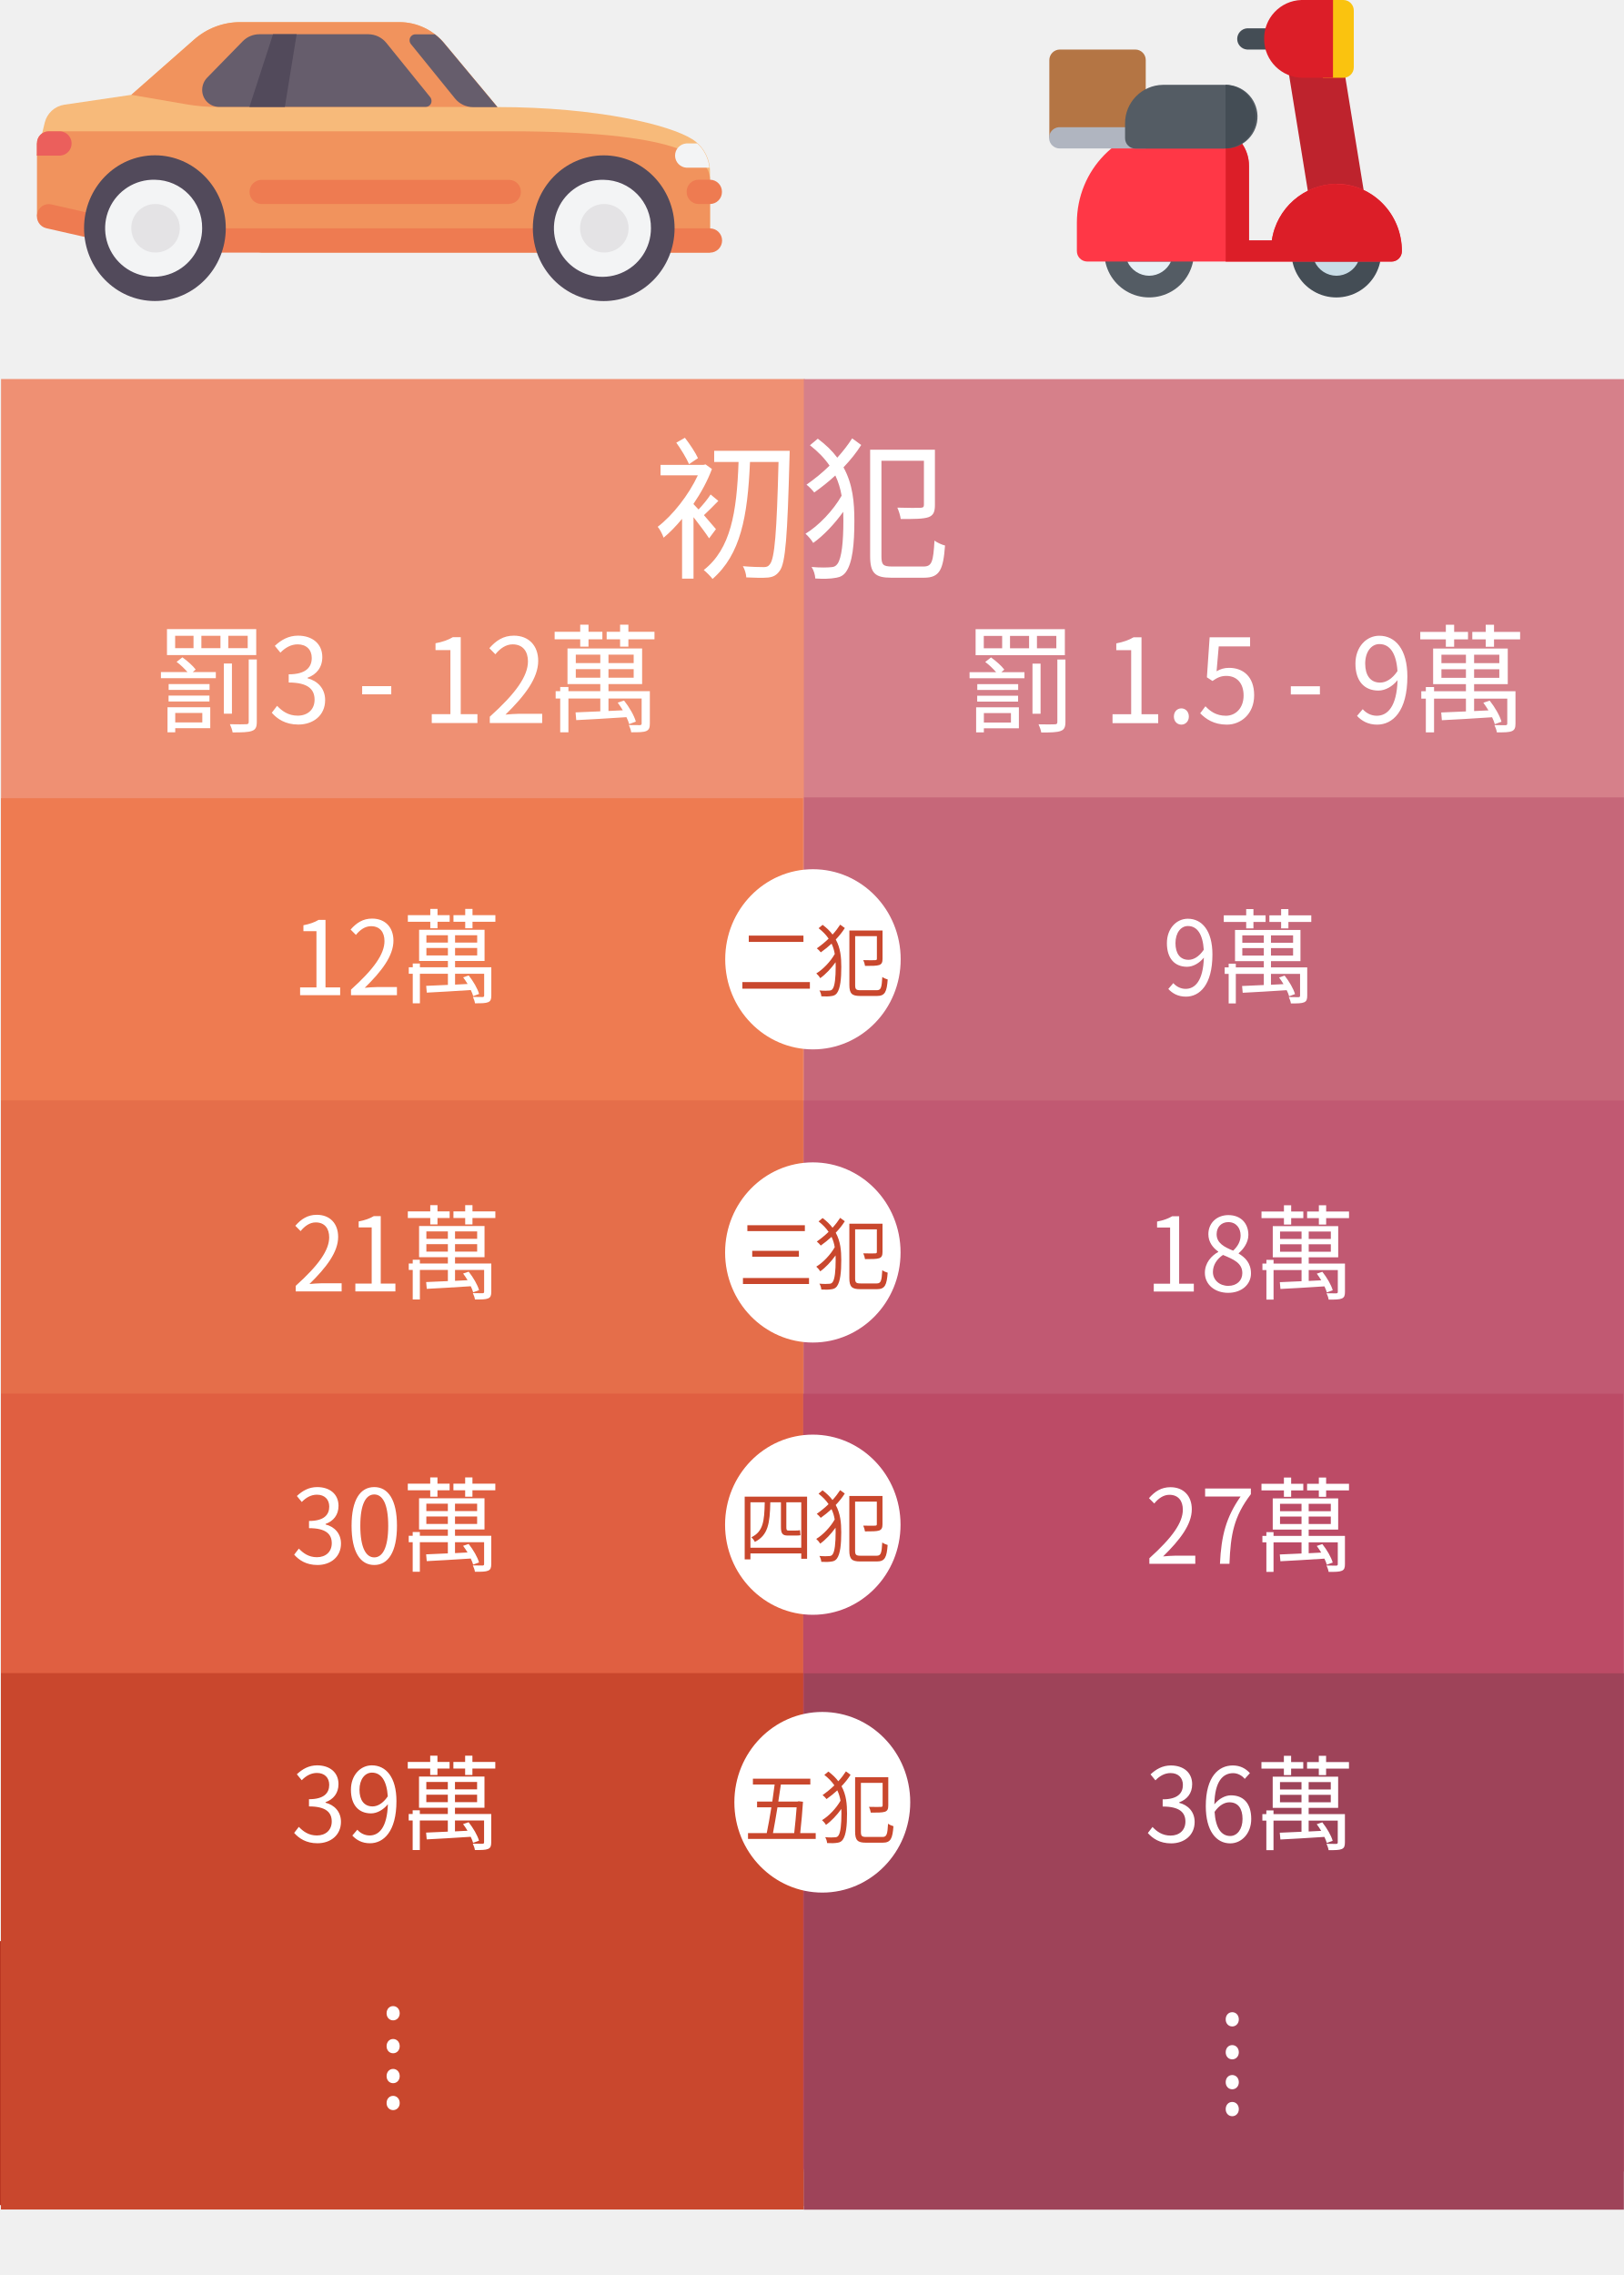
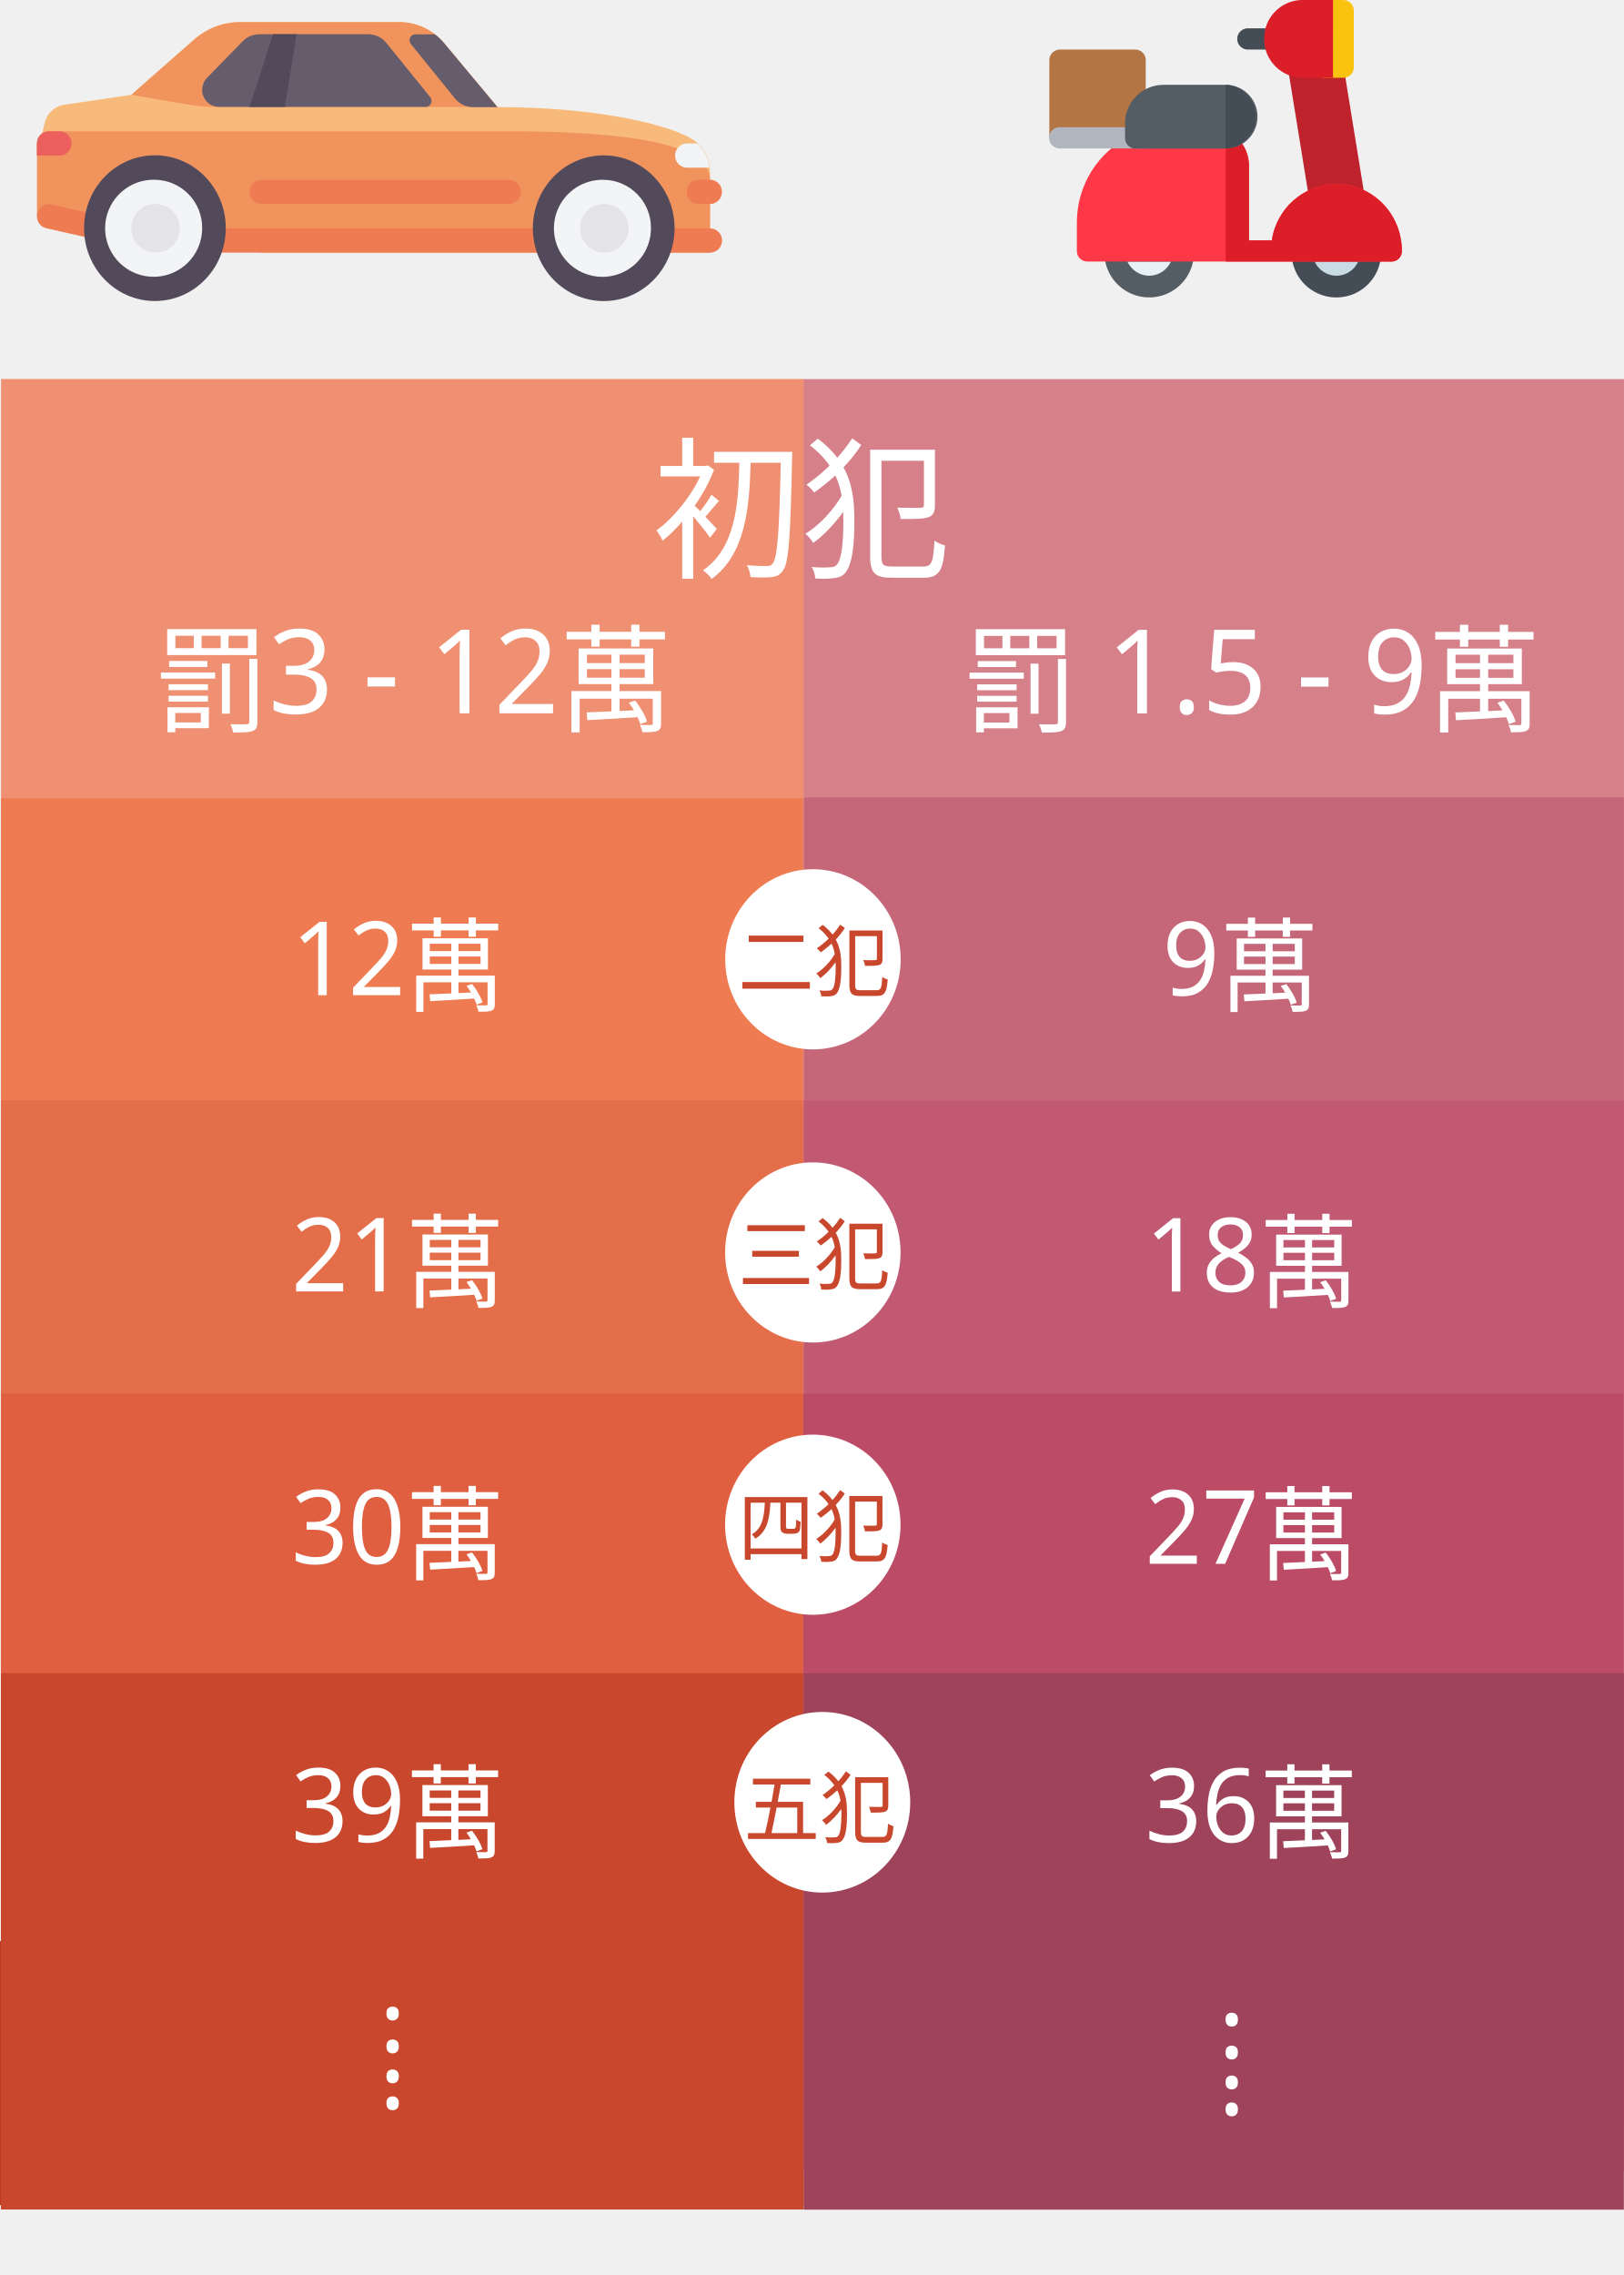
<svg xmlns="http://www.w3.org/2000/svg" viewBox="0 0 557.36 780.63">
  <defs>
-     <style>.cls-1{fill:none;}.cls-2{fill:#ba3722;}.cls-29,.cls-3,.cls-35,.cls-37{isolation:isolate;font-family:NotoSansCJKtc-Regular-B5pc-H, Noto Sans CJK TC;}.cls-3{font-size:35.23px;}.cls-29,.cls-3,.cls-35,.cls-36{fill:#fff;}.cls-4{fill:#b24d65;}.cls-5{fill:#b47544;}.cls-6{fill:#be232d;}.cls-7{clip-path:url(#clip-path);}.cls-8{fill:#444d55;}.cls-9{fill:#fac30f;}.cls-10{fill:#dc1e28;}.cls-11{fill:#c8dce6;}.cls-12{fill:#545c64;}.cls-13{fill:#e6f0f5;}.cls-14{fill:#ff3746;}.cls-15{fill:#b0b5c0;}.cls-16{fill:#f7ba7a;}.cls-17{clip-path:url(#clip-path-2);}.cls-18{fill:#f1935d;}.cls-19{fill:#ee7b51;}.cls-20{fill:#f3f4f5;}.cls-21{fill:#524a5b;}.cls-22{fill:#e4e3e5;}.cls-23{fill:#665d6c;}.cls-24{fill:#eb5f5c;}.cls-25{fill:#ef9073;}.cls-26{fill:#e56e4a;}.cls-27{fill:#e05f41;}.cls-28,.cls-37{fill:#c9472d;}.cls-29{font-size:40.18px;}.cls-30{fill:#d6808a;}.cls-31{fill:#c66779;}.cls-32{fill:#c15972;}.cls-33{fill:#bc4b66;}.cls-34{fill:#9e4359;}.cls-35{font-size:52.6px;}.cls-37{font-size:26.91px;}</style>
+     <style>.cls-1{fill:none;}.cls-2{fill:#ba3722;}.cls-29,.cls-3,.cls-35,.cls-37{isolation:isolate;font-family:Microsoft JhengHei;}.cls-3{font-size:35.23px;}.cls-29,.cls-3,.cls-35,.cls-36{fill:#fff;}.cls-4{fill:#b24d65;}.cls-5{fill:#b47544;}.cls-6{fill:#be232d;}.cls-7{clip-path:url(#clip-path);}.cls-8{fill:#444d55;}.cls-9{fill:#fac30f;}.cls-10{fill:#dc1e28;}.cls-11{fill:#c8dce6;}.cls-12{fill:#545c64;}.cls-13{fill:#e6f0f5;}.cls-14{fill:#ff3746;}.cls-15{fill:#b0b5c0;}.cls-16{fill:#f7ba7a;}.cls-17{clip-path:url(#clip-path-2);}.cls-18{fill:#f1935d;}.cls-19{fill:#ee7b51;}.cls-20{fill:#f3f4f5;}.cls-21{fill:#524a5b;}.cls-22{fill:#e4e3e5;}.cls-23{fill:#665d6c;}.cls-24{fill:#eb5f5c;}.cls-25{fill:#ef9073;}.cls-26{fill:#e56e4a;}.cls-27{fill:#e05f41;}.cls-28,.cls-37{fill:#c9472d;}.cls-29{font-size:40.18px;}.cls-30{fill:#d6808a;}.cls-31{fill:#c66779;}.cls-32{fill:#c15972;}.cls-33{fill:#bc4b66;}.cls-34{fill:#9e4359;}.cls-35{font-size:52.6px;}.cls-37{font-size:26.91px;}</style>
    <clipPath id="clip-path">
      <rect class="cls-1" x="360.14" y="0.01" width="120.98" height="101.89" />
    </clipPath>
    <clipPath id="clip-path-2">
      <rect class="cls-1" x="12.64" y="7.6" width="235.09" height="95.71" />
    </clipPath>
  </defs>
  <g id="圖層_2" data-name="圖層 2">
    <g id="圖層_1-2" data-name="圖層 1">
      <g id="圖層_1-2-2" data-name="圖層 1-2">
        <g id="圖層_3" data-name="圖層 3">
          <rect class="cls-2" y="666.07" width="275.58" height="90.59" />
          <text class="cls-3" transform="matrix(0.97, 0, 0, 1, 140.17, 733.86)">.</text>
          <text class="cls-3" transform="matrix(0.97, 0, 0, 1, 140.16, 743.1)">.</text>
          <rect class="cls-4" x="275.87" y="664.06" width="280.7" height="92.86" />
          <text class="cls-3" transform="matrix(0.97, 0, 0, 1, 421.16, 735.96)">.</text>
          <text class="cls-3" transform="matrix(0.97, 0, 0, 1, 421.16, 745.2)">.</text>
          <path class="cls-5" d="M393.22,47.31H360.14V20.62A3.62,3.62,0,0,1,363.69,17h26a3.59,3.59,0,0,1,3.54,3.64h0Z" />
          <path class="cls-6" d="M468.33,67.18l-7.26-44.72-19,1.15,7.25,44.7a3.56,3.56,0,0,0,4.07,3,4.39,4.39,0,0,0,.52-.13l10.9.3a3.61,3.61,0,0,0,3.55-3.65,3.81,3.81,0,0,0-.05-.59Z" />
          <g class="cls-7">
            <path class="cls-8" d="M437.41,17H428a3.65,3.65,0,0,1,0-7.28h9.45a3.65,3.65,0,0,1,.38,7.28h-.42Z" />
            <path class="cls-9" d="M461,0h-7V26.69h7.09a3.57,3.57,0,0,0,3.54-3.61h0V3.65A3.6,3.6,0,0,0,461.09,0H461Z" />
            <path class="cls-10" d="M457.49,26.69H447.06a13.28,13.28,0,0,1-13.19-13.13A13.19,13.19,0,0,1,446.66,0h10.85Z" />
          </g>
          <path class="cls-8" d="M470.48,82.49A3.61,3.61,0,0,1,474,86.14a15.37,15.37,0,1,1-30.72,0h0a3.59,3.59,0,0,1,3.54-3.64h23.66Z" />
          <path class="cls-11" d="M458.67,94.62a8.28,8.28,0,0,1-7.47-4.85h14.94A8.26,8.26,0,0,1,458.67,94.62Z" />
          <path class="cls-12" d="M406.21,82.48a3.6,3.6,0,0,1,3.55,3.65,15.37,15.37,0,1,1-30.72,0,3.61,3.61,0,0,1,3.54-3.64Z" />
          <path class="cls-13" d="M394.4,94.62a8.29,8.29,0,0,1-7.47-4.86h14.94A8.29,8.29,0,0,1,394.4,94.62Z" />
          <path class="cls-14" d="M458.67,63.09a22.68,22.68,0,0,0-22.17,19.4h-7.84V57a13.18,13.18,0,0,0-13-13.35H401.49c-17.61,0-31.88,14.67-31.9,32.74v9.71a3.58,3.58,0,0,0,3.51,3.64H477.57a3.57,3.57,0,0,0,3.54-3.61h0c0-12.72-10.05-23-22.44-23.05Z" />
          <path class="cls-10" d="M458.67,63.09a22.68,22.68,0,0,0-22.17,19.4h-7.84V57a13.36,13.36,0,0,0-8-12.32V89.77h56.95a3.57,3.57,0,0,0,3.54-3.61h0c0-12.72-10-23-22.44-23Z" />
          <path class="cls-15" d="M393.22,50.94H363.69a3.65,3.65,0,0,1-.38-7.28h29.91Z" />
          <path class="cls-12" d="M420.39,51H389.68a3.57,3.57,0,0,1-3.55-3.6v0h0V42.45a13.17,13.17,0,0,1,13-13.34H420.4a10.92,10.92,0,0,1,.65,21.83h-.66Z" />
          <path class="cls-8" d="M431,40a10.79,10.79,0,0,0-10.4-10.91V50.94A10.79,10.79,0,0,0,431,40Z" />
          <path class="cls-16" d="M237.54,47.74c-7.64-4.84-32.26-11-66.82-11L152.47,14.87A20,20,0,0,0,137.08,7.6H82.44a23.88,23.88,0,0,0-15.83,6L45.07,32.54l-23,3.39a8.18,8.18,0,0,0-6.72,6.16l-2.71,11.3,60.8,29.13H243.67V59a13.26,13.26,0,0,0-6.14-11.29Z" />
          <g class="cls-17">
            <path class="cls-18" d="M243.68,61.7c0-8.31-12.16-16.64-68.91-16.65H16.69a4.06,4.06,0,0,0-4,4.11v25l77,12.49h154v-25Z" />
            <path class="cls-19" d="M243.67,78.35H53.61l-36-8.21a4,4,0,0,0-4.83,3.16,4.16,4.16,0,0,0,3.07,5h0l36.44,8.29a3.71,3.71,0,0,0,.88.1h190.5a4.16,4.16,0,0,0,0-8.32Z" />
          </g>
          <path class="cls-20" d="M207.19,57.49c11.19,0,20.27,9.32,20.27,20.81s-9.08,20.81-20.27,20.81S186.92,89.8,186.92,78.3,196,57.5,207.19,57.49Z" />
          <path class="cls-21" d="M207.2,61.7a16.65,16.65,0,1,0,16.21,16.64A16.43,16.43,0,0,0,207.2,61.7Zm0,41.61c-13.43,0-24.32-11.18-24.32-25s10.89-25,24.32-25,24.32,11.17,24.32,25h0c0,13.78-10.9,25-24.32,25Z" />
          <path class="cls-22" d="M207.19,70a8.33,8.33,0,1,1-8.11,8.32A8.22,8.22,0,0,1,207.19,70Z" />
          <path class="cls-20" d="M53.17,57.49c11.19,0,20.27,9.32,20.27,20.81S64.36,99.11,53.17,99.11,32.91,89.81,32.9,78.32A20.55,20.55,0,0,1,53.17,57.49Z" />
          <path class="cls-21" d="M53.17,61.68A16.65,16.65,0,1,0,69.38,78.32,16.43,16.43,0,0,0,53.17,61.68Zm0,41.61c-13.43,0-24.32-11.18-24.32-25s10.89-25,24.32-25,24.32,11.17,24.32,25h0c0,13.79-10.9,25-24.33,25Z" />
          <path class="cls-22" d="M53.17,70a8.33,8.33,0,1,1-8.11,8.32A8.22,8.22,0,0,1,53.17,70Z" />
          <path class="cls-19" d="M174.77,70H89.65a4.11,4.11,0,0,1-4-4.17h0a4.11,4.11,0,0,1,4-4.11h85.12a4.06,4.06,0,0,1,4,4.11h0a4.06,4.06,0,0,1-4,4.11Z" />
          <path class="cls-19" d="M243.67,70h-4a4.11,4.11,0,0,1-4-4.17h0a4.06,4.06,0,0,1,4-4.16h4.11a4.12,4.12,0,0,1,4,4.17h0A4.11,4.11,0,0,1,243.67,70Z" />
          <path class="cls-18" d="M45.07,32.54,66.61,13.59a23.88,23.88,0,0,1,15.83-6h54.64a20,20,0,0,1,15.39,7.26l18.25,21.86h-96a63.47,63.47,0,0,1-10.66-.9l-19-3.27Z" />
          <path class="cls-23" d="M132.62,14.75a8,8,0,0,0-6.23-3H89a8,8,0,0,0-5.73,2.44L71.06,26.69a6.07,6.07,0,0,0-1.67,4.11h0a5.79,5.79,0,0,0,5.71,5.88h71a2,2,0,0,0,2-2,2.12,2.12,0,0,0-.5-1.41Z" />
          <polygon class="cls-21" points="97.76 36.71 85.6 36.71 93.71 11.74 101.82 11.74 97.76 36.71 97.76 36.71" />
          <path class="cls-20" d="M239.33,49.22h-3.76a4.17,4.17,0,0,0,0,8.32h7.92A13.19,13.19,0,0,0,239.33,49.22Z" />
          <path class="cls-23" d="M152.47,14.86a20.44,20.44,0,0,0-3.23-3.08h-6.62a2,2,0,0,0-2.05,2h0a2.09,2.09,0,0,0,.5,1.4l15.06,18.58a8,8,0,0,0,6.23,3h8.36L152.47,14.88Z" />
          <path class="cls-24" d="M12.64,49.19v4.2h8.11a4.18,4.18,0,0,0,0-8.33H16.69a4.06,4.06,0,0,0-4,4.11Z" />
          <rect class="cls-25" x="0.36" y="130.06" width="275.82" height="455.03" />
          <rect class="cls-19" x="0.34" y="273.89" width="275.26" height="455.03" />
          <rect class="cls-26" x="0.34" y="377.58" width="275.3" height="367.51" />
          <rect class="cls-27" x="0.33" y="478.19" width="275.26" height="263.64" />
          <rect class="cls-28" x="0.32" y="574.1" width="275.56" height="184.06" />
          <text class="cls-29" transform="matrix(0.97, 0, 0, 1, 53.17, 248.1)">罰3 - 12萬</text>
          <text class="cls-3" transform="matrix(0.97, 0, 0, 1, 100, 341.48)">12萬</text>
          <text class="cls-3" transform="matrix(0.97, 0, 0, 1, 99.99, 443.12)">21萬</text>
          <text class="cls-3" transform="matrix(0.97, 0, 0, 1, 99.98, 536.55)">30萬</text>
          <text class="cls-3" transform="matrix(0.97, 0, 0, 1, 99.97, 632.03)">39萬</text>
          <text class="cls-3" transform="matrix(0.97, 0, 0, 1, 130.18, 692.8)">.</text>
          <text class="cls-3" transform="matrix(0.97, 0, 0, 1, 130.18, 704.09)">.</text>
          <text class="cls-3" transform="matrix(0.97, 0, 0, 1, 130.18, 714.36)">.</text>
          <text class="cls-3" transform="matrix(0.97, 0, 0, 1, 130.18, 723.6)">.</text>
          <rect class="cls-30" x="275.88" y="130.09" width="281.48" height="455.03" />
          <rect class="cls-31" x="275.9" y="273.62" width="281.44" height="455.34" />
          <rect class="cls-32" x="275.85" y="377.62" width="281.48" height="367.51" />
          <rect class="cls-33" x="275.65" y="478.24" width="281.44" height="266.05" />
          <rect class="cls-34" x="275.88" y="574.15" width="281.44" height="184.06" />
          <text class="cls-29" transform="matrix(0.97, 0, 0, 1, 330.7, 248.13)">罰 1.5 - 9萬</text>
          <text class="cls-3" transform="matrix(0.97, 0, 0, 1, 398.99, 341.53)">9萬</text>
          <text class="cls-3" transform="matrix(0.97, 0, 0, 1, 392.98, 443.16)">18萬</text>
          <text class="cls-3" transform="matrix(0.97, 0, 0, 1, 392.97, 536.59)">27萬</text>
          <text class="cls-3" transform="matrix(0.97, 0, 0, 1, 392.96, 632.07)">36萬</text>
          <text class="cls-3" transform="matrix(0.97, 0, 0, 1, 418.17, 694.89)">.</text>
          <text class="cls-3" transform="matrix(0.97, 0, 0, 1, 418.17, 706.18)">.</text>
          <text class="cls-3" transform="matrix(0.97, 0, 0, 1, 418.17, 716.45)">.</text>
          <text class="cls-3" transform="matrix(0.97, 0, 0, 1, 418.17, 725.69)">.</text>
          <text class="cls-35" transform="matrix(0.97, 0, 0, 1, 223.94, 194.39)">初犯</text>
          <ellipse class="cls-36" cx="279.01" cy="329.17" rx="30.11" ry="30.91" />
          <text class="cls-37" transform="matrix(0.97, 0, 0, 1, 253.3, 339.78)">二犯</text>
          <ellipse class="cls-36" cx="278.97" cy="429.76" rx="30.11" ry="30.91" />
          <text class="cls-37" transform="matrix(0.97, 0, 0, 1, 253.29, 440.39)">三犯</text>
          <ellipse class="cls-36" cx="278.96" cy="523.18" rx="30.11" ry="30.91" />
          <text class="cls-37" transform="matrix(0.97, 0, 0, 1, 253.28, 533.82)">四犯</text>
          <ellipse class="cls-36" cx="282.22" cy="618.42" rx="30.18" ry="30.99" />
          <text class="cls-37" transform="matrix(0.97, 0, 0, 1, 255.27, 630.32)">五犯</text>
        </g>
      </g>
    </g>
  </g>
</svg>
